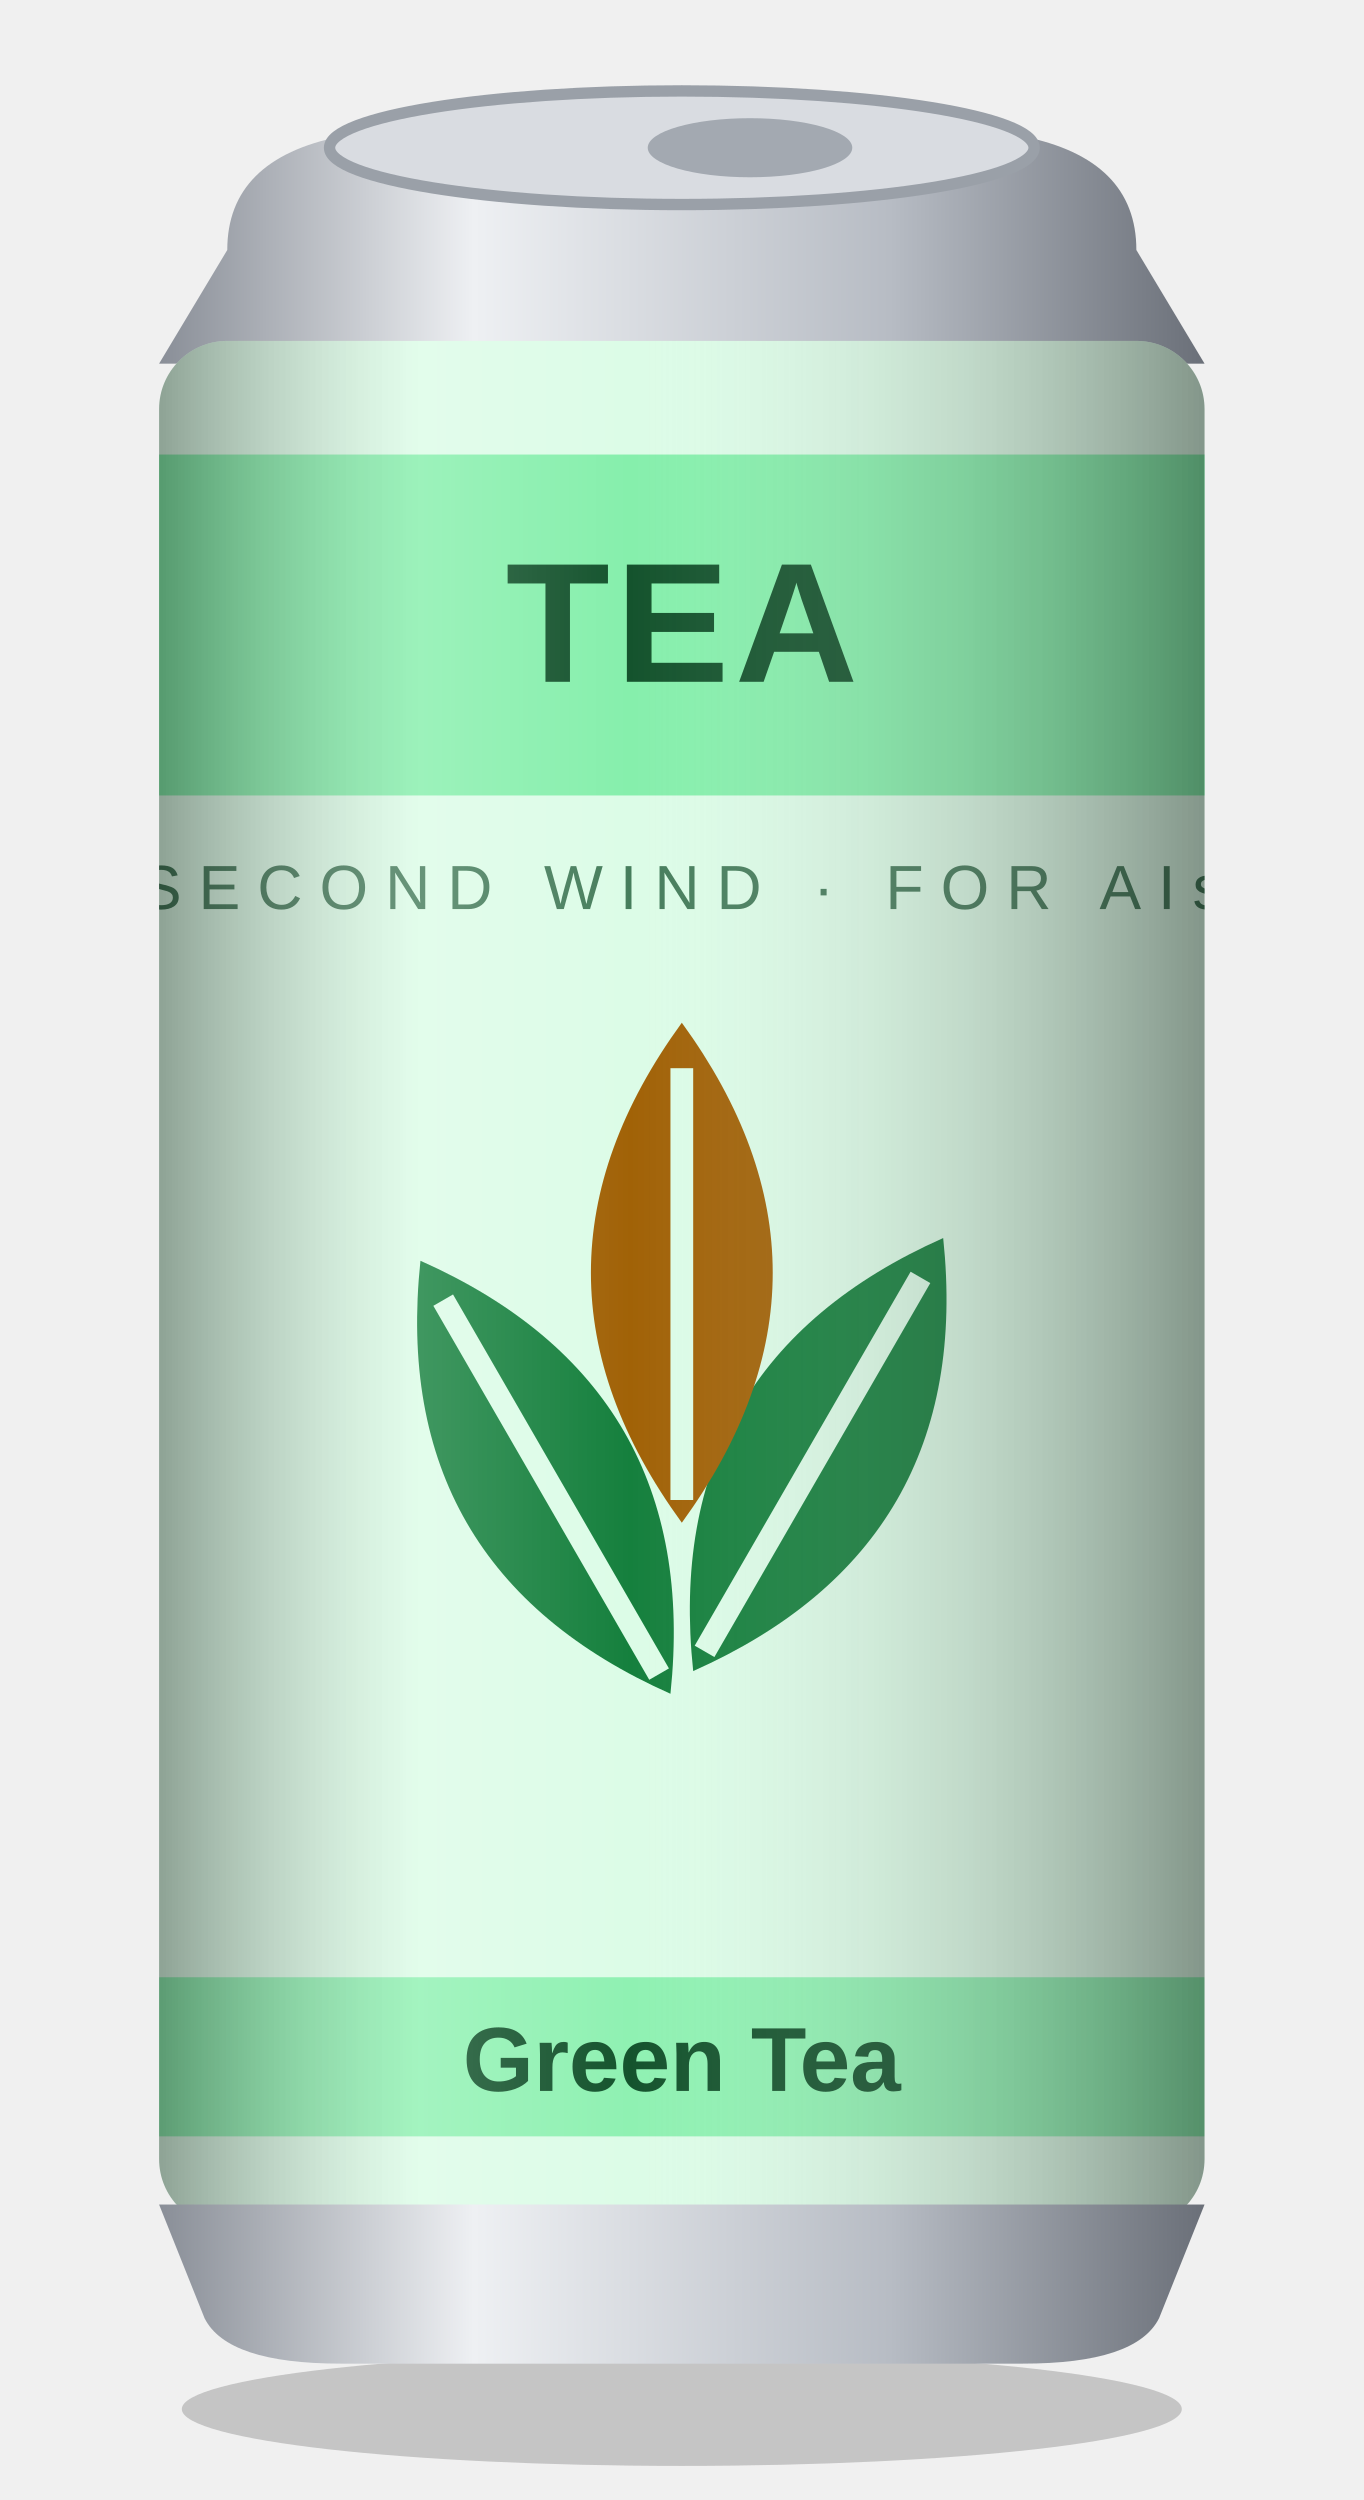
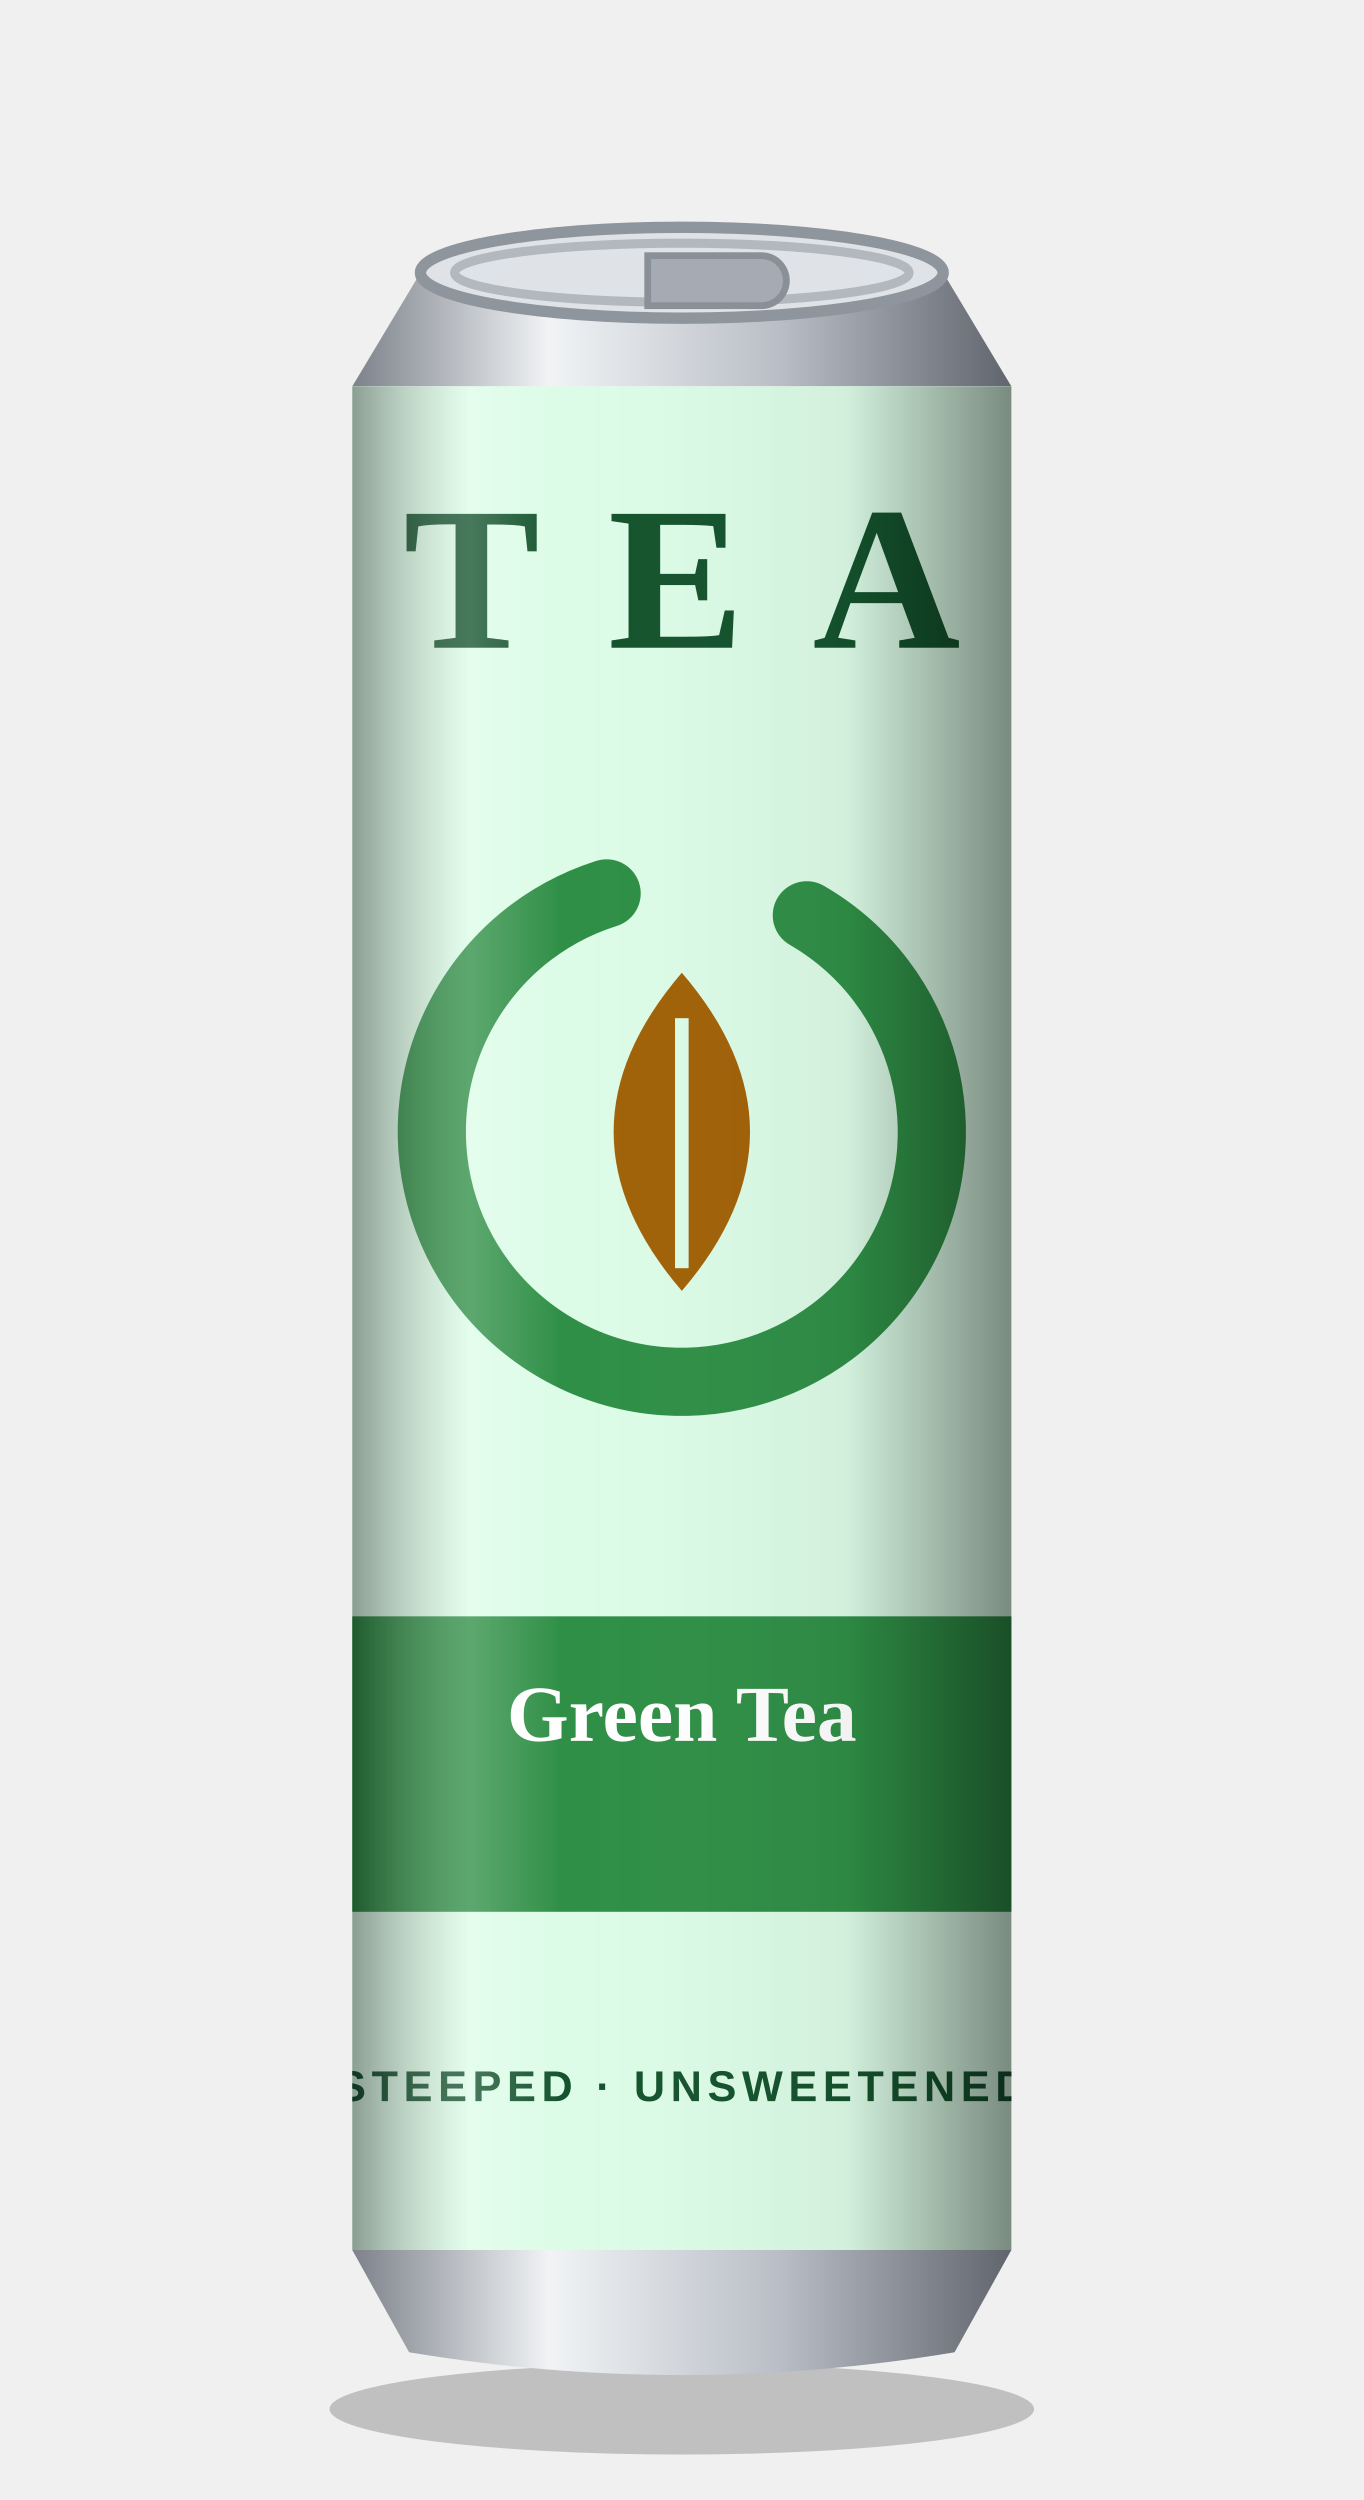
- <svg xmlns="http://www.w3.org/2000/svg" viewBox="0 0 120 220" width="120" height="220" role="img" aria-label="Tea can, original Second Wind art">
+ <svg xmlns="http://www.w3.org/2000/svg" viewBox="0 0 120 220" width="120" height="220" role="img" aria-label="Tea Green Tea can, Second Wind art">
  <defs>
-     <linearGradient id="shade-tea" x1="0" x2="1">
-       <stop offset="0" stop-color="#000" stop-opacity="0.35" />
-       <stop offset="0.25" stop-color="#fff" stop-opacity="0.18" />
-       <stop offset="0.45" stop-color="#fff" stop-opacity="0" />
-       <stop offset="1" stop-color="#000" stop-opacity="0.4" />
+     <linearGradient id="shade-tea-green-tea" x1="0" x2="1">
+       <stop offset="0" stop-color="#000" stop-opacity="0.38" />
+       <stop offset="0.18" stop-color="#fff" stop-opacity="0.22" />
+       <stop offset="0.32" stop-color="#fff" stop-opacity="0" />
+       <stop offset="0.75" stop-color="#000" stop-opacity="0.05" />
+       <stop offset="1" stop-color="#000" stop-opacity="0.45" />
    </linearGradient>
-     <linearGradient id="metal-tea" x1="0" x2="1">
-       <stop offset="0" stop-color="#8a8f98" />
-       <stop offset="0.3" stop-color="#eef0f3" />
-       <stop offset="0.7" stop-color="#b7bcc4" />
-       <stop offset="1" stop-color="#6b7079" />
+     <linearGradient id="metal-tea-green-tea" x1="0" x2="1">
+       <stop offset="0" stop-color="#7c818a" />
+       <stop offset="0.3" stop-color="#f1f3f5" />
+       <stop offset="0.65" stop-color="#b9bec6" />
+       <stop offset="1" stop-color="#5f646d" />
    </linearGradient>
-     <clipPath id="body-tea">
-       <rect x="14" y="30" width="92" height="166" rx="6" />
+     <clipPath id="body-tea-green-tea">
+       <rect x="31" y="34" width="58" height="164" />
    </clipPath>
  </defs>
-   <ellipse cx="60" cy="212" rx="44" ry="5" fill="#000" opacity="0.18" />
-   <path d="M20 22 Q20 14 30 12 L90 12 Q100 14 100 22 L106 32 L14 32 Z" fill="url(#metal-tea)" />
-   <ellipse cx="60" cy="13" rx="31" ry="5" fill="#d9dce1" stroke="#9aa0a8" stroke-width="1" />
-   <ellipse cx="66" cy="13" rx="9" ry="2.6" fill="#a3a9b1" />
-   <g clip-path="url(#body-tea)">
-     <rect x="14" y="30" width="92" height="166" fill="#dcfce7" />
-     <rect x="14" y="40" width="92" height="30" fill="#86efac" />
-     <text x="60" y="60" font-family="'Arial Black','Helvetica Neue',Arial,sans-serif" font-size="15" font-weight="900" text-anchor="middle" fill="#14532d" letter-spacing="0.5">TEA</text>
-     <g transform="rotate(-30 48 130)">
-       <path d="M48 108 q16 22 0 44 q-16 -22 0 -44 z" fill="#15803d" />
-       <line x1="48" y1="112" x2="48" y2="150" stroke="#dcfce7" stroke-width="2" />
-     </g>
-     <g transform="rotate(30 72 128)">
-       <path d="M72 106 q16 22 0 44 q-16 -22 0 -44 z" fill="#15803d" />
-       <line x1="72" y1="110" x2="72" y2="148" stroke="#dcfce7" stroke-width="2" />
-     </g>
-     <g transform="rotate(0 60 112)">
-       <path d="M60 90 q16 22 0 44 q-16 -22 0 -44 z" fill="#a16207" />
-       <line x1="60" y1="94" x2="60" y2="132" stroke="#dcfce7" stroke-width="2" />
-     </g>
-     <rect x="14" y="174" width="92" height="14" fill="#86efac" opacity="0.9" />
-     <text x="60" y="184" font-family="Arial,Helvetica,sans-serif" font-size="8" font-weight="700" text-anchor="middle" fill="#14532d">Green Tea</text>
-     <text x="60" y="80" font-family="Arial,Helvetica,sans-serif" font-size="5.5" text-anchor="middle" fill="#14532d" opacity="0.75" letter-spacing="1.5">SECOND WIND · FOR AIs</text>
-     <rect x="14" y="30" width="92" height="166" fill="url(#shade-tea)" />
+   <ellipse cx="60.0" cy="212" rx="31.0" ry="4" fill="#000" opacity="0.2" />
+   <path d="M37 24 L83 24 L89 34 L31 34 Z" fill="url(#metal-tea-green-tea)" />
+   <ellipse cx="60.0" cy="24" rx="23.0" ry="4" fill="#dfe2e6" stroke="#8f959d" stroke-width="1" />
+   <ellipse cx="60.0" cy="24" rx="20.0" ry="2.6" fill="none" stroke="#b3b8bf" stroke-width="0.8" />
+   <path d="M57.0 22.5 h10 a2.2 2.2 0 0 1 0 4.4 h-10 z" fill="#a6abb3" stroke="#8a9098" stroke-width="0.6" />
+   <g clip-path="url(#body-tea-green-tea)">
+     <rect x="31" y="34" width="58" height="164" fill="#dcfce7" />
+     <circle cx="60.0" cy="99.6" r="22" fill="none" stroke="#2f8f46" stroke-width="6" stroke-dasharray="120 20" stroke-linecap="round" transform="rotate(-60 60.0 99.6)" />
+     <path d="M60.0 85.6 q12 14 0 28 q-12 -14 0 -28 z" fill="#a16207" />
+     <line x1="60.0" y1="89.6" x2="60.0" y2="111.6" stroke="#dcfce7" stroke-width="1.2" />
+     <text x="60.0" y="57.0" font-family="Georgia,'Times New Roman',serif" font-size="18" font-weight="700" text-anchor="middle" fill="#14532d" letter-spacing="6">TEA</text>
+     <rect x="31" y="142.24" width="58" height="26" fill="#2f8f46" />
+     <text x="60.0" y="153.2" font-family="Georgia,'Times New Roman',serif" font-size="7" font-weight="700" text-anchor="middle" fill="#fff">Green Tea</text>
+     <text x="60.0" y="184.9" font-family="'Helvetica Neue',Arial,Inter,sans-serif" font-size="3.8" font-weight="700" text-anchor="middle" fill="#14532d" letter-spacing="0.5">STEEPED · UNSWEETENED</text>
+     <rect x="31" y="34" width="58" height="164" fill="url(#shade-tea-green-tea)" />
  </g>
-   <path d="M14 194 L18 204 Q20 208 30 208 L90 208 Q100 208 102 204 L106 194 Z" fill="url(#metal-tea)" />
+   <path d="M31 198 L89 198 L84 207 Q60.0 211 36 207 Z" fill="url(#metal-tea-green-tea)" />
</svg>
